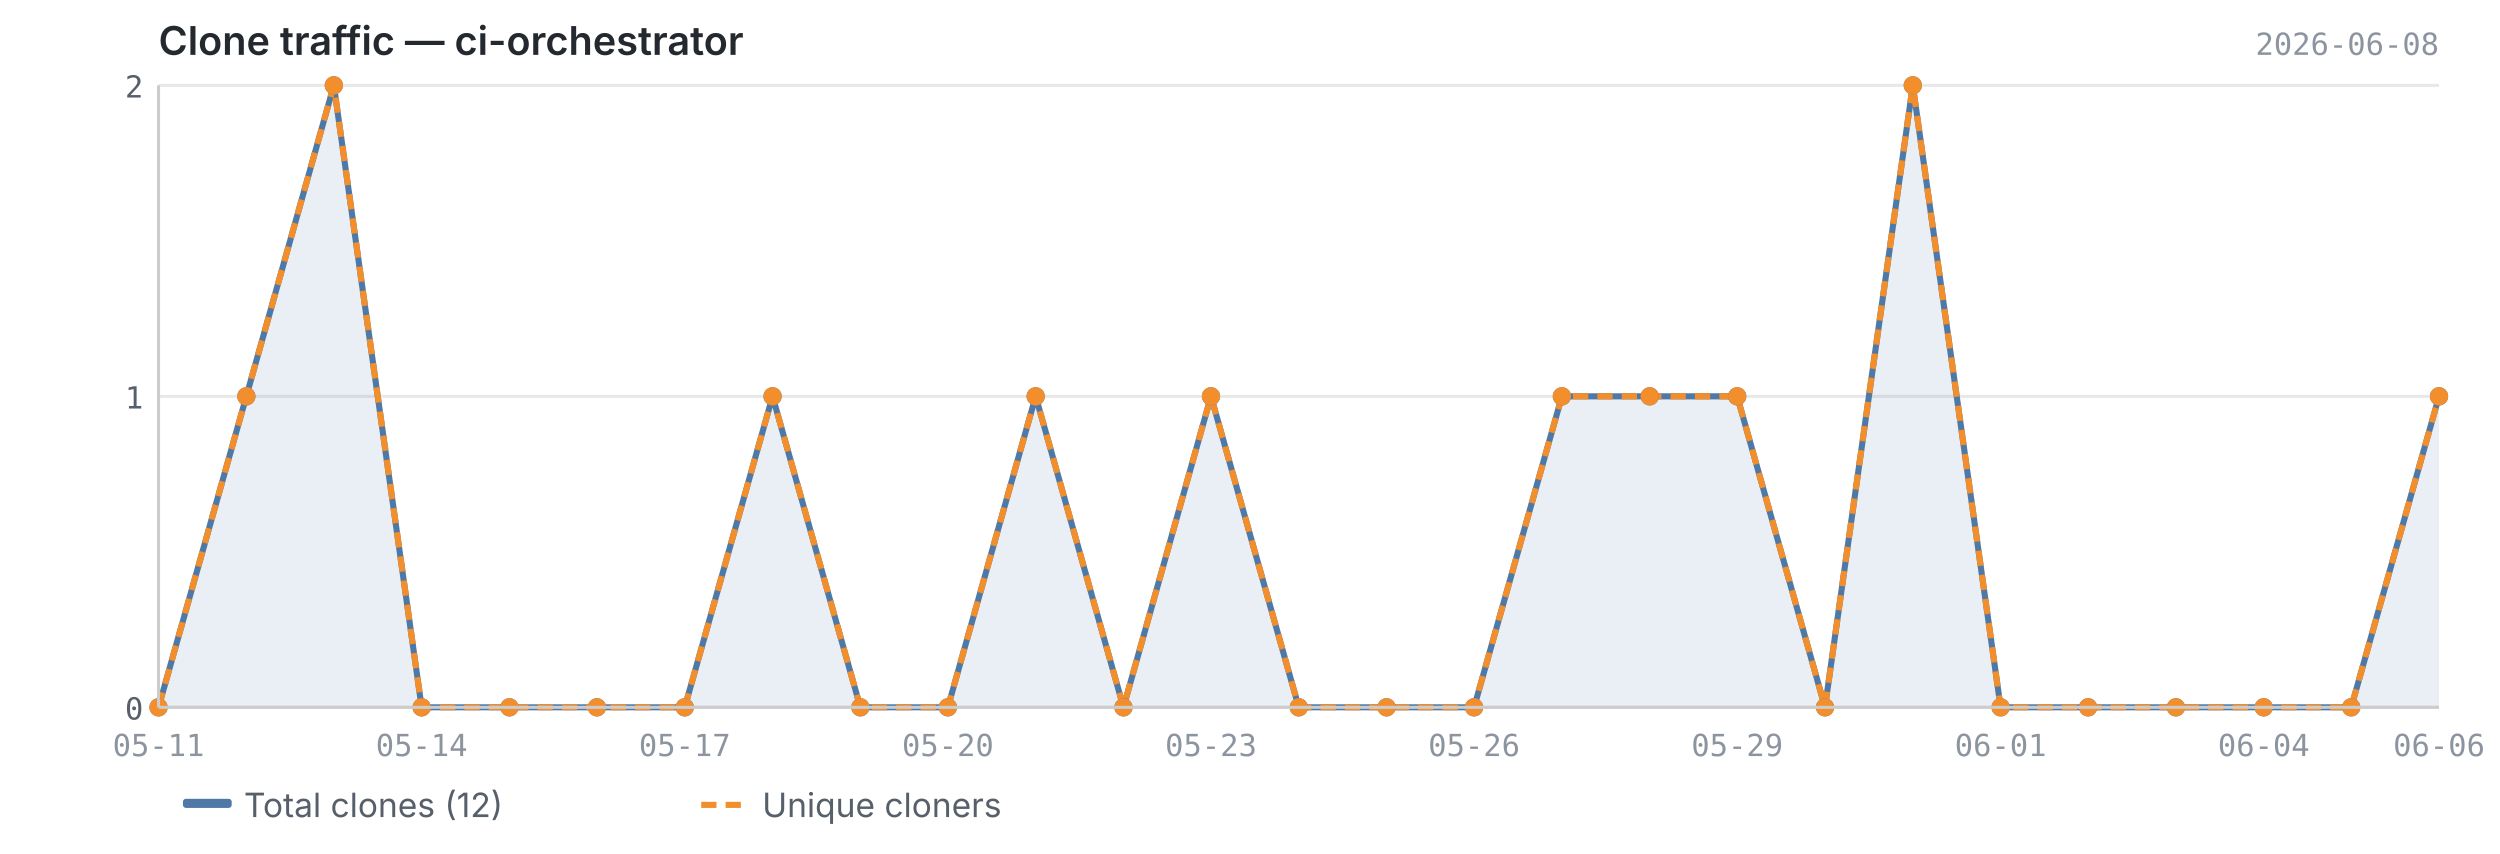
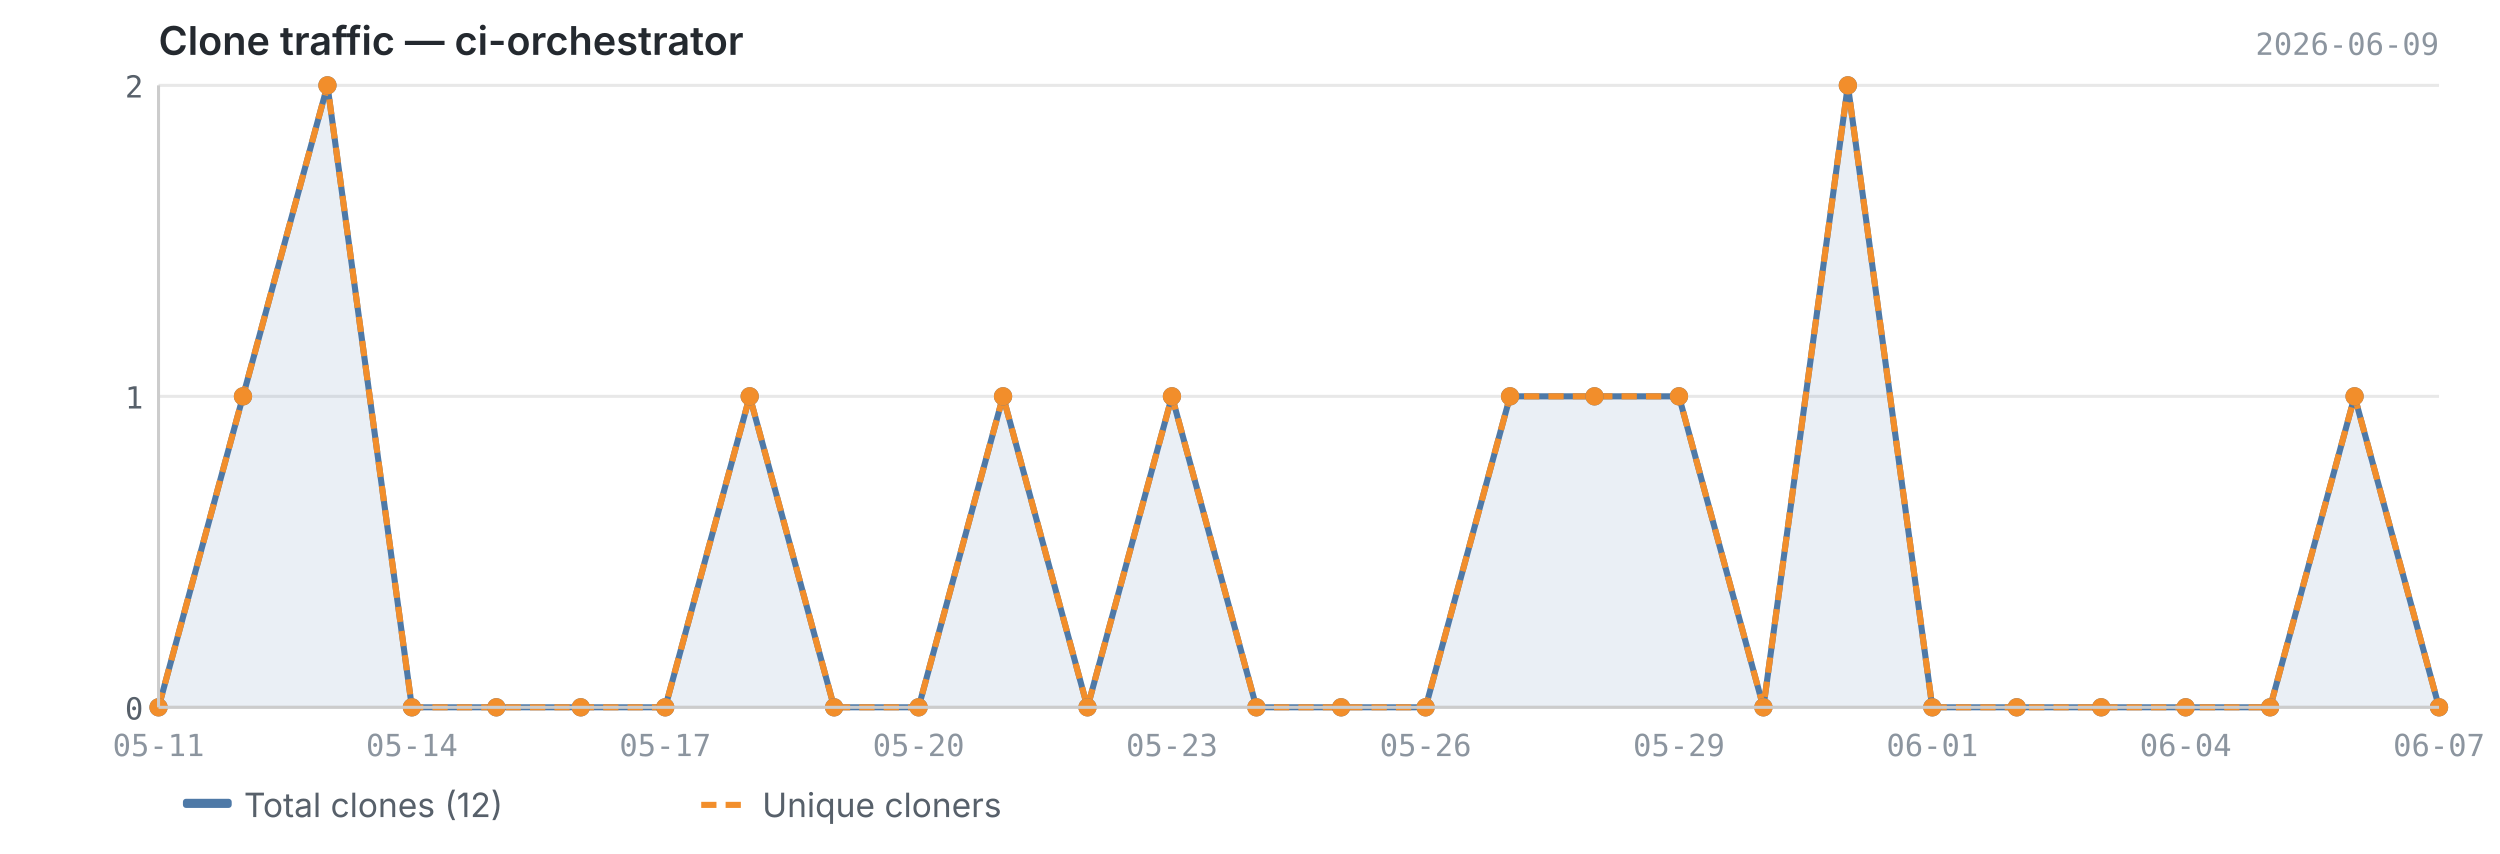
<svg xmlns="http://www.w3.org/2000/svg" viewBox="0 0 820 280" width="820" height="280">
  <text x="52" y="18" font-size="13" font-weight="600" fill="#24292f" font-family="-apple-system, BlinkMacSystemFont, 'Segoe UI', sans-serif">Clone traffic — ci-orchestrator</text>
-   <text x="800" y="18" font-size="10" fill="#8c959f" font-family="ui-monospace, SFMono-Regular, 'SF Mono', Menlo, monospace" text-anchor="end">2026-06-08</text>
+   <text x="800" y="18" font-size="10" fill="#8c959f" font-family="ui-monospace, SFMono-Regular, 'SF Mono', Menlo, monospace" text-anchor="end">2026-06-09</text>
  <line x1="52" y1="232.0" x2="800" y2="232.0" stroke="#e8e8e8" stroke-width="1" />
  <line x1="52" y1="130.0" x2="800" y2="130.0" stroke="#e8e8e8" stroke-width="1" />
  <line x1="52" y1="28.0" x2="800" y2="28.0" stroke="#e8e8e8" stroke-width="1" />
-   <path d="M52.0,232.0 L52.0,232.0 L80.8,130.0 L109.5,28.0 L138.3,232.0 L167.1,232.0 L195.8,232.0 L224.6,232.0 L253.4,130.0 L282.2,232.0 L310.9,232.0 L339.7,130.0 L368.5,232.0 L397.2,130.0 L426.0,232.0 L454.8,232.0 L483.5,232.0 L512.3,130.0 L541.1,130.0 L569.8,130.0 L598.6,232.0 L627.4,28.0 L656.2,232.0 L684.9,232.0 L713.7,232.0 L742.5,232.0 L771.2,232.0 L800.0,130.0 L800.0,232.0 L52.0,232.0Z" fill="#4e79a7" opacity="0.12" />
-   <polyline points="52.0,232.0 80.8,130.0 109.5,28.0 138.3,232.0 167.1,232.0 195.8,232.0 224.6,232.0 253.4,130.0 282.2,232.0 310.9,232.0 339.7,130.0 368.5,232.0 397.2,130.0 426.0,232.0 454.8,232.0 483.5,232.0 512.3,130.0 541.1,130.0 569.8,130.0 598.6,232.0 627.4,28.0 656.2,232.0 684.9,232.0 713.7,232.0 742.5,232.0 771.2,232.0 800.0,130.0" fill="none" stroke="#4e79a7" stroke-width="2" stroke-linejoin="round" />
-   <polyline points="52.0,232.0 80.8,130.0 109.5,28.0 138.3,232.0 167.1,232.0 195.8,232.0 224.6,232.0 253.4,130.0 282.2,232.0 310.9,232.0 339.7,130.0 368.5,232.0 397.2,130.0 426.0,232.0 454.8,232.0 483.5,232.0 512.3,130.0 541.1,130.0 569.8,130.0 598.6,232.0 627.4,28.0 656.2,232.0 684.9,232.0 713.7,232.0 742.5,232.0 771.2,232.0 800.0,130.0" fill="none" stroke="#f28e2b" stroke-width="2" stroke-linejoin="round" stroke-dasharray="5,3" />
+   <path d="M52.0,232.0 L52.0,232.0 L79.7,130.0 L107.4,28.0 L135.1,232.0 L162.8,232.0 L190.5,232.0 L218.2,232.0 L245.9,130.0 L273.6,232.0 L301.3,232.0 L329.0,130.0 L356.7,232.0 L384.4,130.0 L412.1,232.0 L439.9,232.0 L467.6,232.0 L495.3,130.0 L523.0,130.0 L550.7,130.0 L578.4,232.0 L606.1,28.0 L633.8,232.0 L661.5,232.0 L689.2,232.0 L716.9,232.0 L744.6,232.0 L772.3,130.0 L800.0,232.0 L800.0,232.0 L52.0,232.0Z" fill="#4e79a7" opacity="0.12" />
+   <polyline points="52.0,232.0 79.7,130.0 107.4,28.0 135.1,232.0 162.8,232.0 190.5,232.0 218.2,232.0 245.9,130.0 273.6,232.0 301.3,232.0 329.0,130.0 356.7,232.0 384.4,130.0 412.1,232.0 439.9,232.0 467.6,232.0 495.3,130.0 523.0,130.0 550.7,130.0 578.4,232.0 606.1,28.0 633.8,232.0 661.5,232.0 689.2,232.0 716.9,232.0 744.6,232.0 772.3,130.0 800.0,232.0" fill="none" stroke="#4e79a7" stroke-width="2" stroke-linejoin="round" />
+   <polyline points="52.0,232.0 79.7,130.0 107.4,28.0 135.1,232.0 162.8,232.0 190.5,232.0 218.2,232.0 245.9,130.0 273.6,232.0 301.3,232.0 329.0,130.0 356.7,232.0 384.4,130.0 412.1,232.0 439.9,232.0 467.6,232.0 495.3,130.0 523.0,130.0 550.7,130.0 578.4,232.0 606.1,28.0 633.8,232.0 661.5,232.0 689.2,232.0 716.9,232.0 744.6,232.0 772.3,130.0 800.0,232.0" fill="none" stroke="#f28e2b" stroke-width="2" stroke-linejoin="round" stroke-dasharray="5,3" />
  <circle cx="52.0" cy="232.0" r="3" fill="#4e79a7" />
-   <circle cx="80.8" cy="130.0" r="3" fill="#4e79a7" />
-   <circle cx="109.5" cy="28.0" r="3" fill="#4e79a7" />
-   <circle cx="138.3" cy="232.0" r="3" fill="#4e79a7" />
-   <circle cx="167.1" cy="232.0" r="3" fill="#4e79a7" />
-   <circle cx="195.8" cy="232.0" r="3" fill="#4e79a7" />
-   <circle cx="224.6" cy="232.0" r="3" fill="#4e79a7" />
-   <circle cx="253.4" cy="130.0" r="3" fill="#4e79a7" />
-   <circle cx="282.2" cy="232.0" r="3" fill="#4e79a7" />
-   <circle cx="310.9" cy="232.0" r="3" fill="#4e79a7" />
-   <circle cx="339.7" cy="130.0" r="3" fill="#4e79a7" />
-   <circle cx="368.5" cy="232.0" r="3" fill="#4e79a7" />
-   <circle cx="397.2" cy="130.0" r="3" fill="#4e79a7" />
-   <circle cx="426.0" cy="232.0" r="3" fill="#4e79a7" />
-   <circle cx="454.8" cy="232.0" r="3" fill="#4e79a7" />
-   <circle cx="483.5" cy="232.0" r="3" fill="#4e79a7" />
-   <circle cx="512.3" cy="130.0" r="3" fill="#4e79a7" />
-   <circle cx="541.1" cy="130.0" r="3" fill="#4e79a7" />
-   <circle cx="569.8" cy="130.0" r="3" fill="#4e79a7" />
-   <circle cx="598.6" cy="232.0" r="3" fill="#4e79a7" />
-   <circle cx="627.4" cy="28.0" r="3" fill="#4e79a7" />
-   <circle cx="656.2" cy="232.0" r="3" fill="#4e79a7" />
-   <circle cx="684.9" cy="232.0" r="3" fill="#4e79a7" />
-   <circle cx="713.7" cy="232.0" r="3" fill="#4e79a7" />
-   <circle cx="742.5" cy="232.0" r="3" fill="#4e79a7" />
-   <circle cx="771.2" cy="232.0" r="3" fill="#4e79a7" />
-   <circle cx="800.0" cy="130.0" r="3" fill="#4e79a7" />
+   <circle cx="79.7" cy="130.0" r="3" fill="#4e79a7" />
+   <circle cx="107.4" cy="28.0" r="3" fill="#4e79a7" />
+   <circle cx="135.1" cy="232.0" r="3" fill="#4e79a7" />
+   <circle cx="162.8" cy="232.0" r="3" fill="#4e79a7" />
+   <circle cx="190.5" cy="232.0" r="3" fill="#4e79a7" />
+   <circle cx="218.2" cy="232.0" r="3" fill="#4e79a7" />
+   <circle cx="245.9" cy="130.0" r="3" fill="#4e79a7" />
+   <circle cx="273.6" cy="232.0" r="3" fill="#4e79a7" />
+   <circle cx="301.3" cy="232.0" r="3" fill="#4e79a7" />
+   <circle cx="329.0" cy="130.0" r="3" fill="#4e79a7" />
+   <circle cx="356.7" cy="232.0" r="3" fill="#4e79a7" />
+   <circle cx="384.4" cy="130.0" r="3" fill="#4e79a7" />
+   <circle cx="412.1" cy="232.0" r="3" fill="#4e79a7" />
+   <circle cx="439.9" cy="232.0" r="3" fill="#4e79a7" />
+   <circle cx="467.6" cy="232.0" r="3" fill="#4e79a7" />
+   <circle cx="495.3" cy="130.0" r="3" fill="#4e79a7" />
+   <circle cx="523.0" cy="130.0" r="3" fill="#4e79a7" />
+   <circle cx="550.7" cy="130.0" r="3" fill="#4e79a7" />
+   <circle cx="578.4" cy="232.0" r="3" fill="#4e79a7" />
+   <circle cx="606.1" cy="28.0" r="3" fill="#4e79a7" />
+   <circle cx="633.8" cy="232.0" r="3" fill="#4e79a7" />
+   <circle cx="661.5" cy="232.0" r="3" fill="#4e79a7" />
+   <circle cx="689.2" cy="232.0" r="3" fill="#4e79a7" />
+   <circle cx="716.9" cy="232.0" r="3" fill="#4e79a7" />
+   <circle cx="744.6" cy="232.0" r="3" fill="#4e79a7" />
+   <circle cx="772.3" cy="130.0" r="3" fill="#4e79a7" />
+   <circle cx="800.0" cy="232.0" r="3" fill="#4e79a7" />
  <circle cx="52.0" cy="232.0" r="3" fill="#f28e2b" />
-   <circle cx="80.8" cy="130.0" r="3" fill="#f28e2b" />
-   <circle cx="109.5" cy="28.0" r="3" fill="#f28e2b" />
-   <circle cx="138.3" cy="232.0" r="3" fill="#f28e2b" />
-   <circle cx="167.1" cy="232.0" r="3" fill="#f28e2b" />
-   <circle cx="195.8" cy="232.0" r="3" fill="#f28e2b" />
-   <circle cx="224.6" cy="232.0" r="3" fill="#f28e2b" />
-   <circle cx="253.4" cy="130.0" r="3" fill="#f28e2b" />
-   <circle cx="282.2" cy="232.0" r="3" fill="#f28e2b" />
-   <circle cx="310.9" cy="232.0" r="3" fill="#f28e2b" />
-   <circle cx="339.7" cy="130.0" r="3" fill="#f28e2b" />
-   <circle cx="368.5" cy="232.0" r="3" fill="#f28e2b" />
-   <circle cx="397.2" cy="130.0" r="3" fill="#f28e2b" />
-   <circle cx="426.0" cy="232.0" r="3" fill="#f28e2b" />
-   <circle cx="454.8" cy="232.0" r="3" fill="#f28e2b" />
-   <circle cx="483.5" cy="232.0" r="3" fill="#f28e2b" />
-   <circle cx="512.3" cy="130.0" r="3" fill="#f28e2b" />
-   <circle cx="541.1" cy="130.0" r="3" fill="#f28e2b" />
-   <circle cx="569.8" cy="130.0" r="3" fill="#f28e2b" />
-   <circle cx="598.6" cy="232.0" r="3" fill="#f28e2b" />
-   <circle cx="627.4" cy="28.0" r="3" fill="#f28e2b" />
-   <circle cx="656.2" cy="232.0" r="3" fill="#f28e2b" />
-   <circle cx="684.9" cy="232.0" r="3" fill="#f28e2b" />
-   <circle cx="713.7" cy="232.0" r="3" fill="#f28e2b" />
-   <circle cx="742.5" cy="232.0" r="3" fill="#f28e2b" />
-   <circle cx="771.2" cy="232.0" r="3" fill="#f28e2b" />
-   <circle cx="800.0" cy="130.0" r="3" fill="#f28e2b" />
+   <circle cx="79.7" cy="130.0" r="3" fill="#f28e2b" />
+   <circle cx="107.4" cy="28.0" r="3" fill="#f28e2b" />
+   <circle cx="135.1" cy="232.0" r="3" fill="#f28e2b" />
+   <circle cx="162.8" cy="232.0" r="3" fill="#f28e2b" />
+   <circle cx="190.5" cy="232.0" r="3" fill="#f28e2b" />
+   <circle cx="218.2" cy="232.0" r="3" fill="#f28e2b" />
+   <circle cx="245.9" cy="130.0" r="3" fill="#f28e2b" />
+   <circle cx="273.6" cy="232.0" r="3" fill="#f28e2b" />
+   <circle cx="301.3" cy="232.0" r="3" fill="#f28e2b" />
+   <circle cx="329.0" cy="130.0" r="3" fill="#f28e2b" />
+   <circle cx="356.7" cy="232.0" r="3" fill="#f28e2b" />
+   <circle cx="384.4" cy="130.0" r="3" fill="#f28e2b" />
+   <circle cx="412.1" cy="232.0" r="3" fill="#f28e2b" />
+   <circle cx="439.9" cy="232.0" r="3" fill="#f28e2b" />
+   <circle cx="467.6" cy="232.0" r="3" fill="#f28e2b" />
+   <circle cx="495.3" cy="130.0" r="3" fill="#f28e2b" />
+   <circle cx="523.0" cy="130.0" r="3" fill="#f28e2b" />
+   <circle cx="550.7" cy="130.0" r="3" fill="#f28e2b" />
+   <circle cx="578.4" cy="232.0" r="3" fill="#f28e2b" />
+   <circle cx="606.1" cy="28.0" r="3" fill="#f28e2b" />
+   <circle cx="633.8" cy="232.0" r="3" fill="#f28e2b" />
+   <circle cx="661.5" cy="232.0" r="3" fill="#f28e2b" />
+   <circle cx="689.2" cy="232.0" r="3" fill="#f28e2b" />
+   <circle cx="716.9" cy="232.0" r="3" fill="#f28e2b" />
+   <circle cx="744.6" cy="232.0" r="3" fill="#f28e2b" />
+   <circle cx="772.3" cy="130.0" r="3" fill="#f28e2b" />
+   <circle cx="800.0" cy="232.0" r="3" fill="#f28e2b" />
  <line x1="52" y1="28" x2="52" y2="232" stroke="#cccccc" stroke-width="1" />
  <line x1="52" y1="232" x2="800" y2="232" stroke="#cccccc" stroke-width="1" />
  <text x="47" y="236.0" text-anchor="end" font-size="10" fill="#57606a" font-family="ui-monospace, SFMono-Regular, 'SF Mono', Menlo, monospace">0</text>
  <text x="47" y="134.0" text-anchor="end" font-size="10" fill="#57606a" font-family="ui-monospace, SFMono-Regular, 'SF Mono', Menlo, monospace">1</text>
  <text x="47" y="32.0" text-anchor="end" font-size="10" fill="#57606a" font-family="ui-monospace, SFMono-Regular, 'SF Mono', Menlo, monospace">2</text>
  <text x="52.0" y="248" text-anchor="middle" font-size="10" fill="#8c959f" font-family="ui-monospace, SFMono-Regular, 'SF Mono', Menlo, monospace">05-11</text>
-   <text x="138.3" y="248" text-anchor="middle" font-size="10" fill="#8c959f" font-family="ui-monospace, SFMono-Regular, 'SF Mono', Menlo, monospace">05-14</text>
-   <text x="224.6" y="248" text-anchor="middle" font-size="10" fill="#8c959f" font-family="ui-monospace, SFMono-Regular, 'SF Mono', Menlo, monospace">05-17</text>
-   <text x="310.9" y="248" text-anchor="middle" font-size="10" fill="#8c959f" font-family="ui-monospace, SFMono-Regular, 'SF Mono', Menlo, monospace">05-20</text>
-   <text x="397.2" y="248" text-anchor="middle" font-size="10" fill="#8c959f" font-family="ui-monospace, SFMono-Regular, 'SF Mono', Menlo, monospace">05-23</text>
-   <text x="483.5" y="248" text-anchor="middle" font-size="10" fill="#8c959f" font-family="ui-monospace, SFMono-Regular, 'SF Mono', Menlo, monospace">05-26</text>
-   <text x="569.8" y="248" text-anchor="middle" font-size="10" fill="#8c959f" font-family="ui-monospace, SFMono-Regular, 'SF Mono', Menlo, monospace">05-29</text>
-   <text x="656.2" y="248" text-anchor="middle" font-size="10" fill="#8c959f" font-family="ui-monospace, SFMono-Regular, 'SF Mono', Menlo, monospace">06-01</text>
-   <text x="742.5" y="248" text-anchor="middle" font-size="10" fill="#8c959f" font-family="ui-monospace, SFMono-Regular, 'SF Mono', Menlo, monospace">06-04</text>
-   <text x="800.0" y="248" text-anchor="middle" font-size="10" fill="#8c959f" font-family="ui-monospace, SFMono-Regular, 'SF Mono', Menlo, monospace">06-06</text>
+   <text x="135.1" y="248" text-anchor="middle" font-size="10" fill="#8c959f" font-family="ui-monospace, SFMono-Regular, 'SF Mono', Menlo, monospace">05-14</text>
+   <text x="218.2" y="248" text-anchor="middle" font-size="10" fill="#8c959f" font-family="ui-monospace, SFMono-Regular, 'SF Mono', Menlo, monospace">05-17</text>
+   <text x="301.3" y="248" text-anchor="middle" font-size="10" fill="#8c959f" font-family="ui-monospace, SFMono-Regular, 'SF Mono', Menlo, monospace">05-20</text>
+   <text x="384.4" y="248" text-anchor="middle" font-size="10" fill="#8c959f" font-family="ui-monospace, SFMono-Regular, 'SF Mono', Menlo, monospace">05-23</text>
+   <text x="467.6" y="248" text-anchor="middle" font-size="10" fill="#8c959f" font-family="ui-monospace, SFMono-Regular, 'SF Mono', Menlo, monospace">05-26</text>
+   <text x="550.7" y="248" text-anchor="middle" font-size="10" fill="#8c959f" font-family="ui-monospace, SFMono-Regular, 'SF Mono', Menlo, monospace">05-29</text>
+   <text x="633.8" y="248" text-anchor="middle" font-size="10" fill="#8c959f" font-family="ui-monospace, SFMono-Regular, 'SF Mono', Menlo, monospace">06-01</text>
+   <text x="716.9" y="248" text-anchor="middle" font-size="10" fill="#8c959f" font-family="ui-monospace, SFMono-Regular, 'SF Mono', Menlo, monospace">06-04</text>
+   <text x="800.0" y="248" text-anchor="middle" font-size="10" fill="#8c959f" font-family="ui-monospace, SFMono-Regular, 'SF Mono', Menlo, monospace">06-07</text>
  <rect x="60" y="262" width="16" height="3" fill="#4e79a7" rx="1" />
  <text x="80" y="268" font-size="11" fill="#57606a" font-family="-apple-system, BlinkMacSystemFont, 'Segoe UI', sans-serif">Total clones (12)</text>
  <line x1="230" y1="264" x2="246" y2="264" stroke="#f28e2b" stroke-width="2" stroke-dasharray="5,3" />
  <text x="250" y="268" font-size="11" fill="#57606a" font-family="-apple-system, BlinkMacSystemFont, 'Segoe UI', sans-serif">Unique cloners</text>
</svg>
